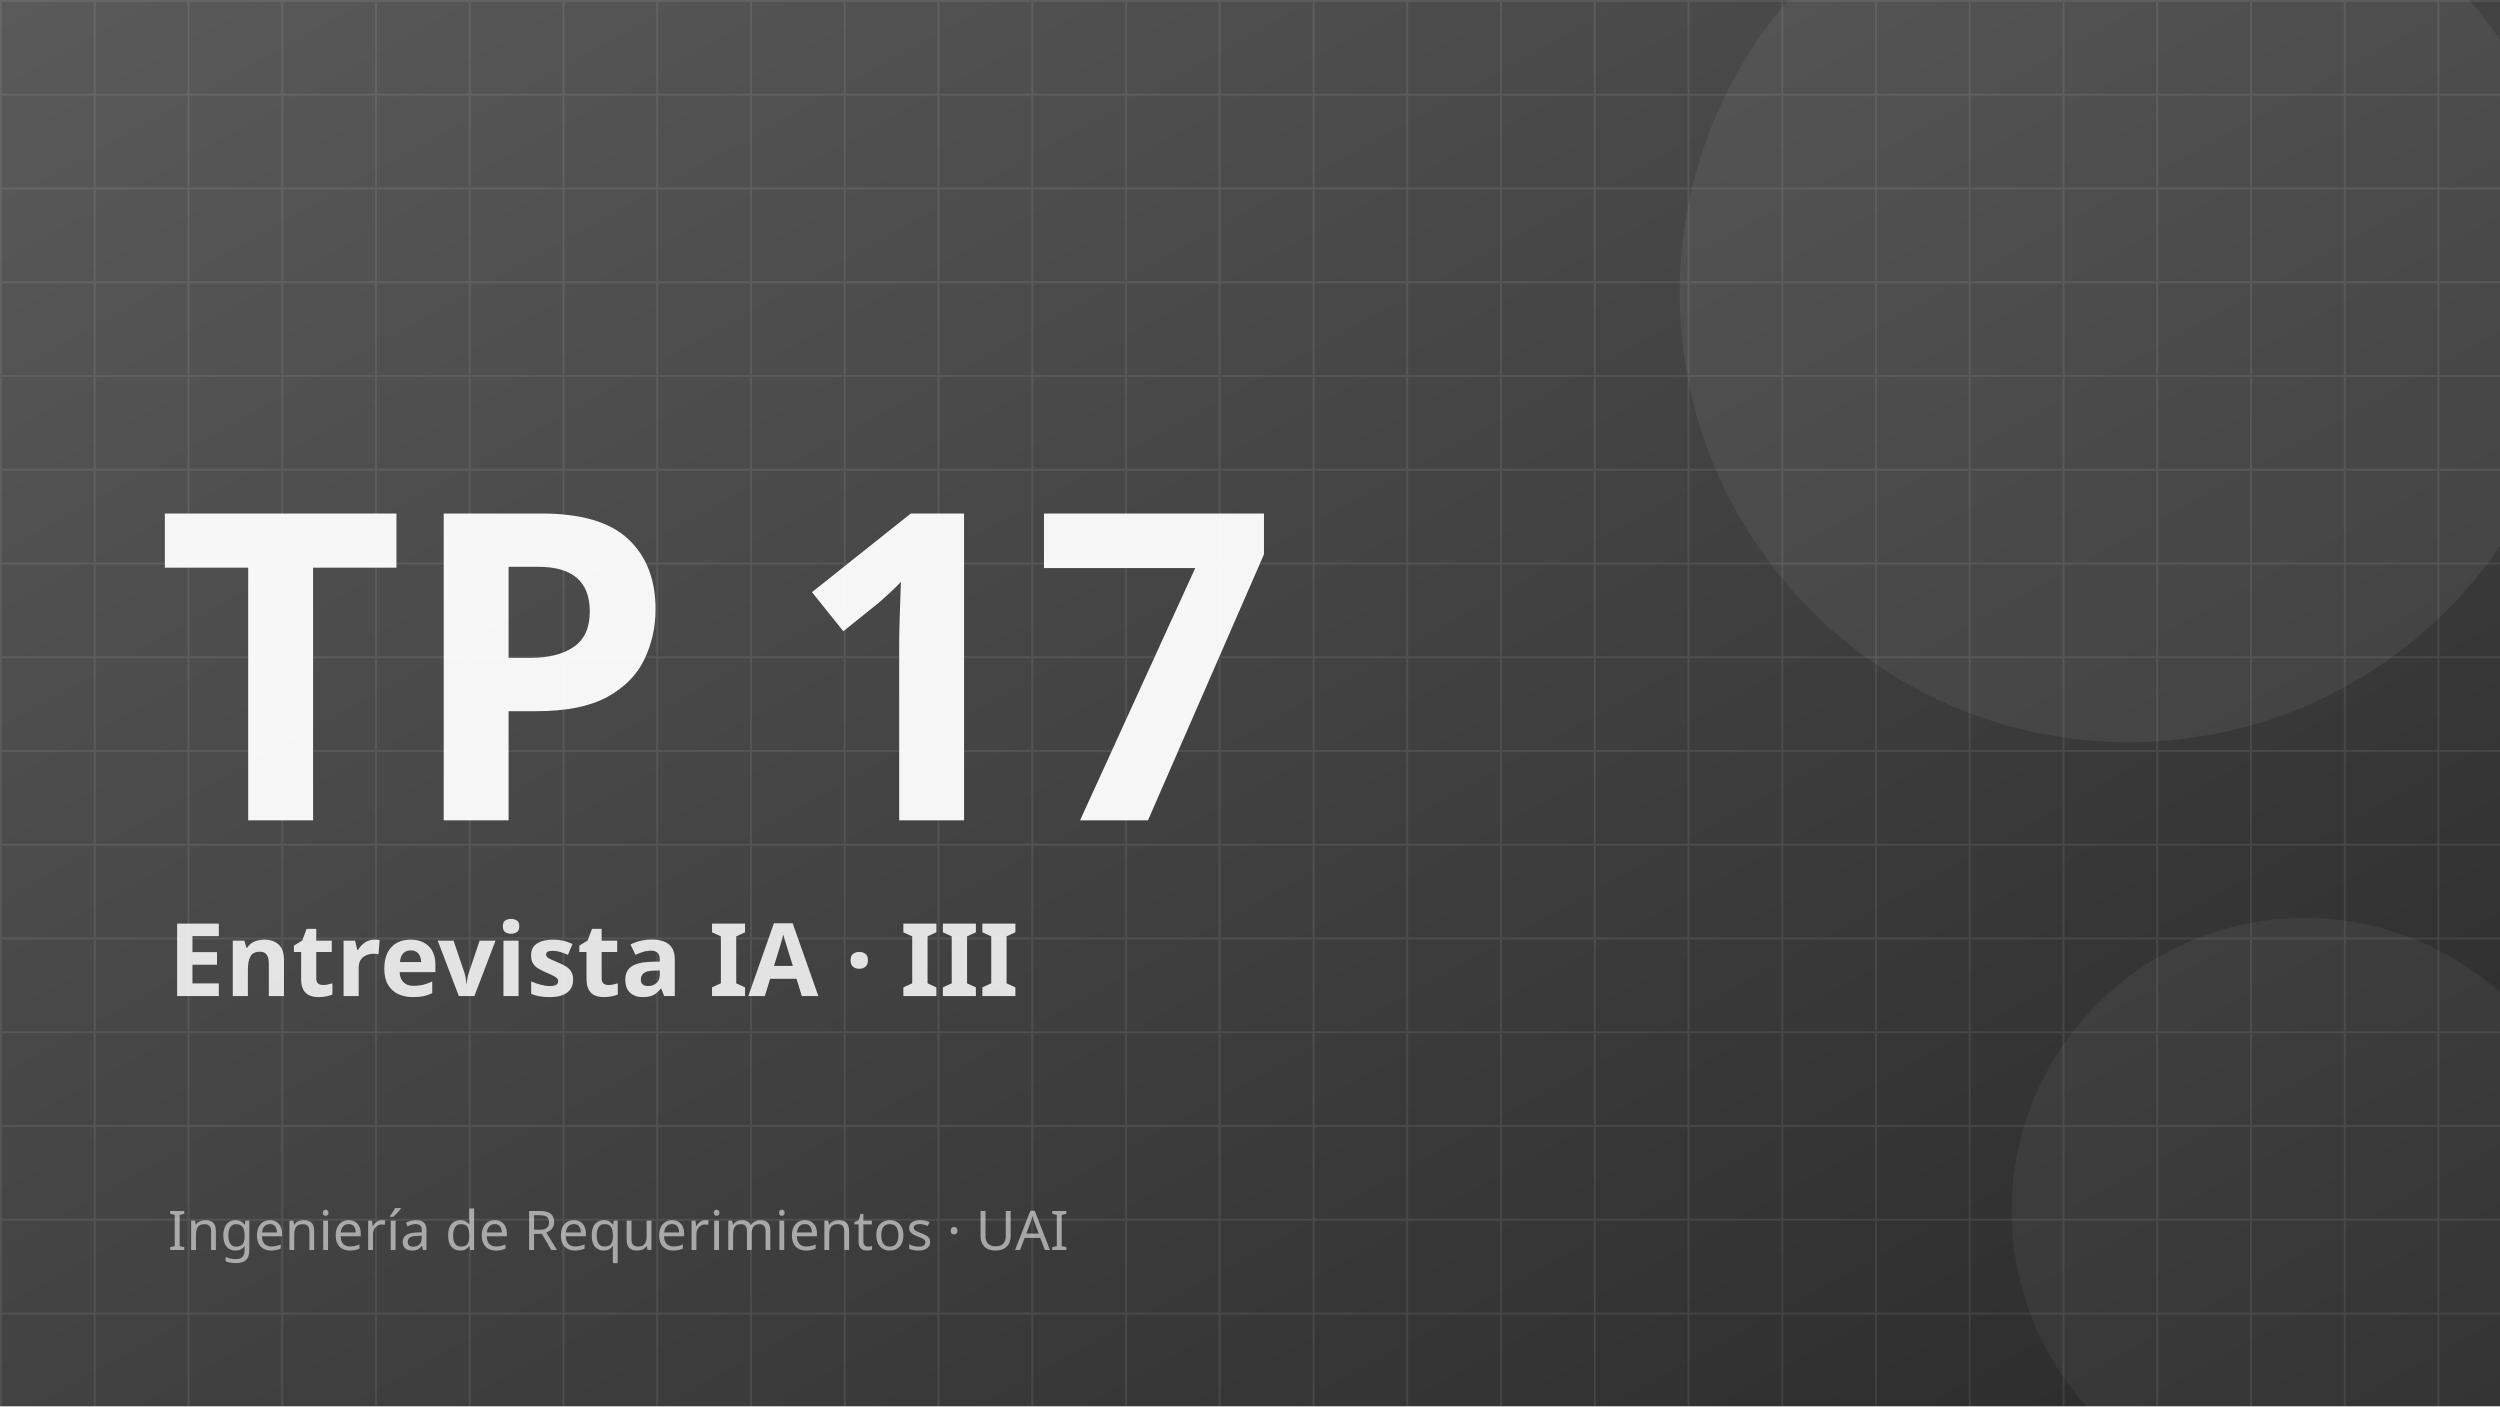
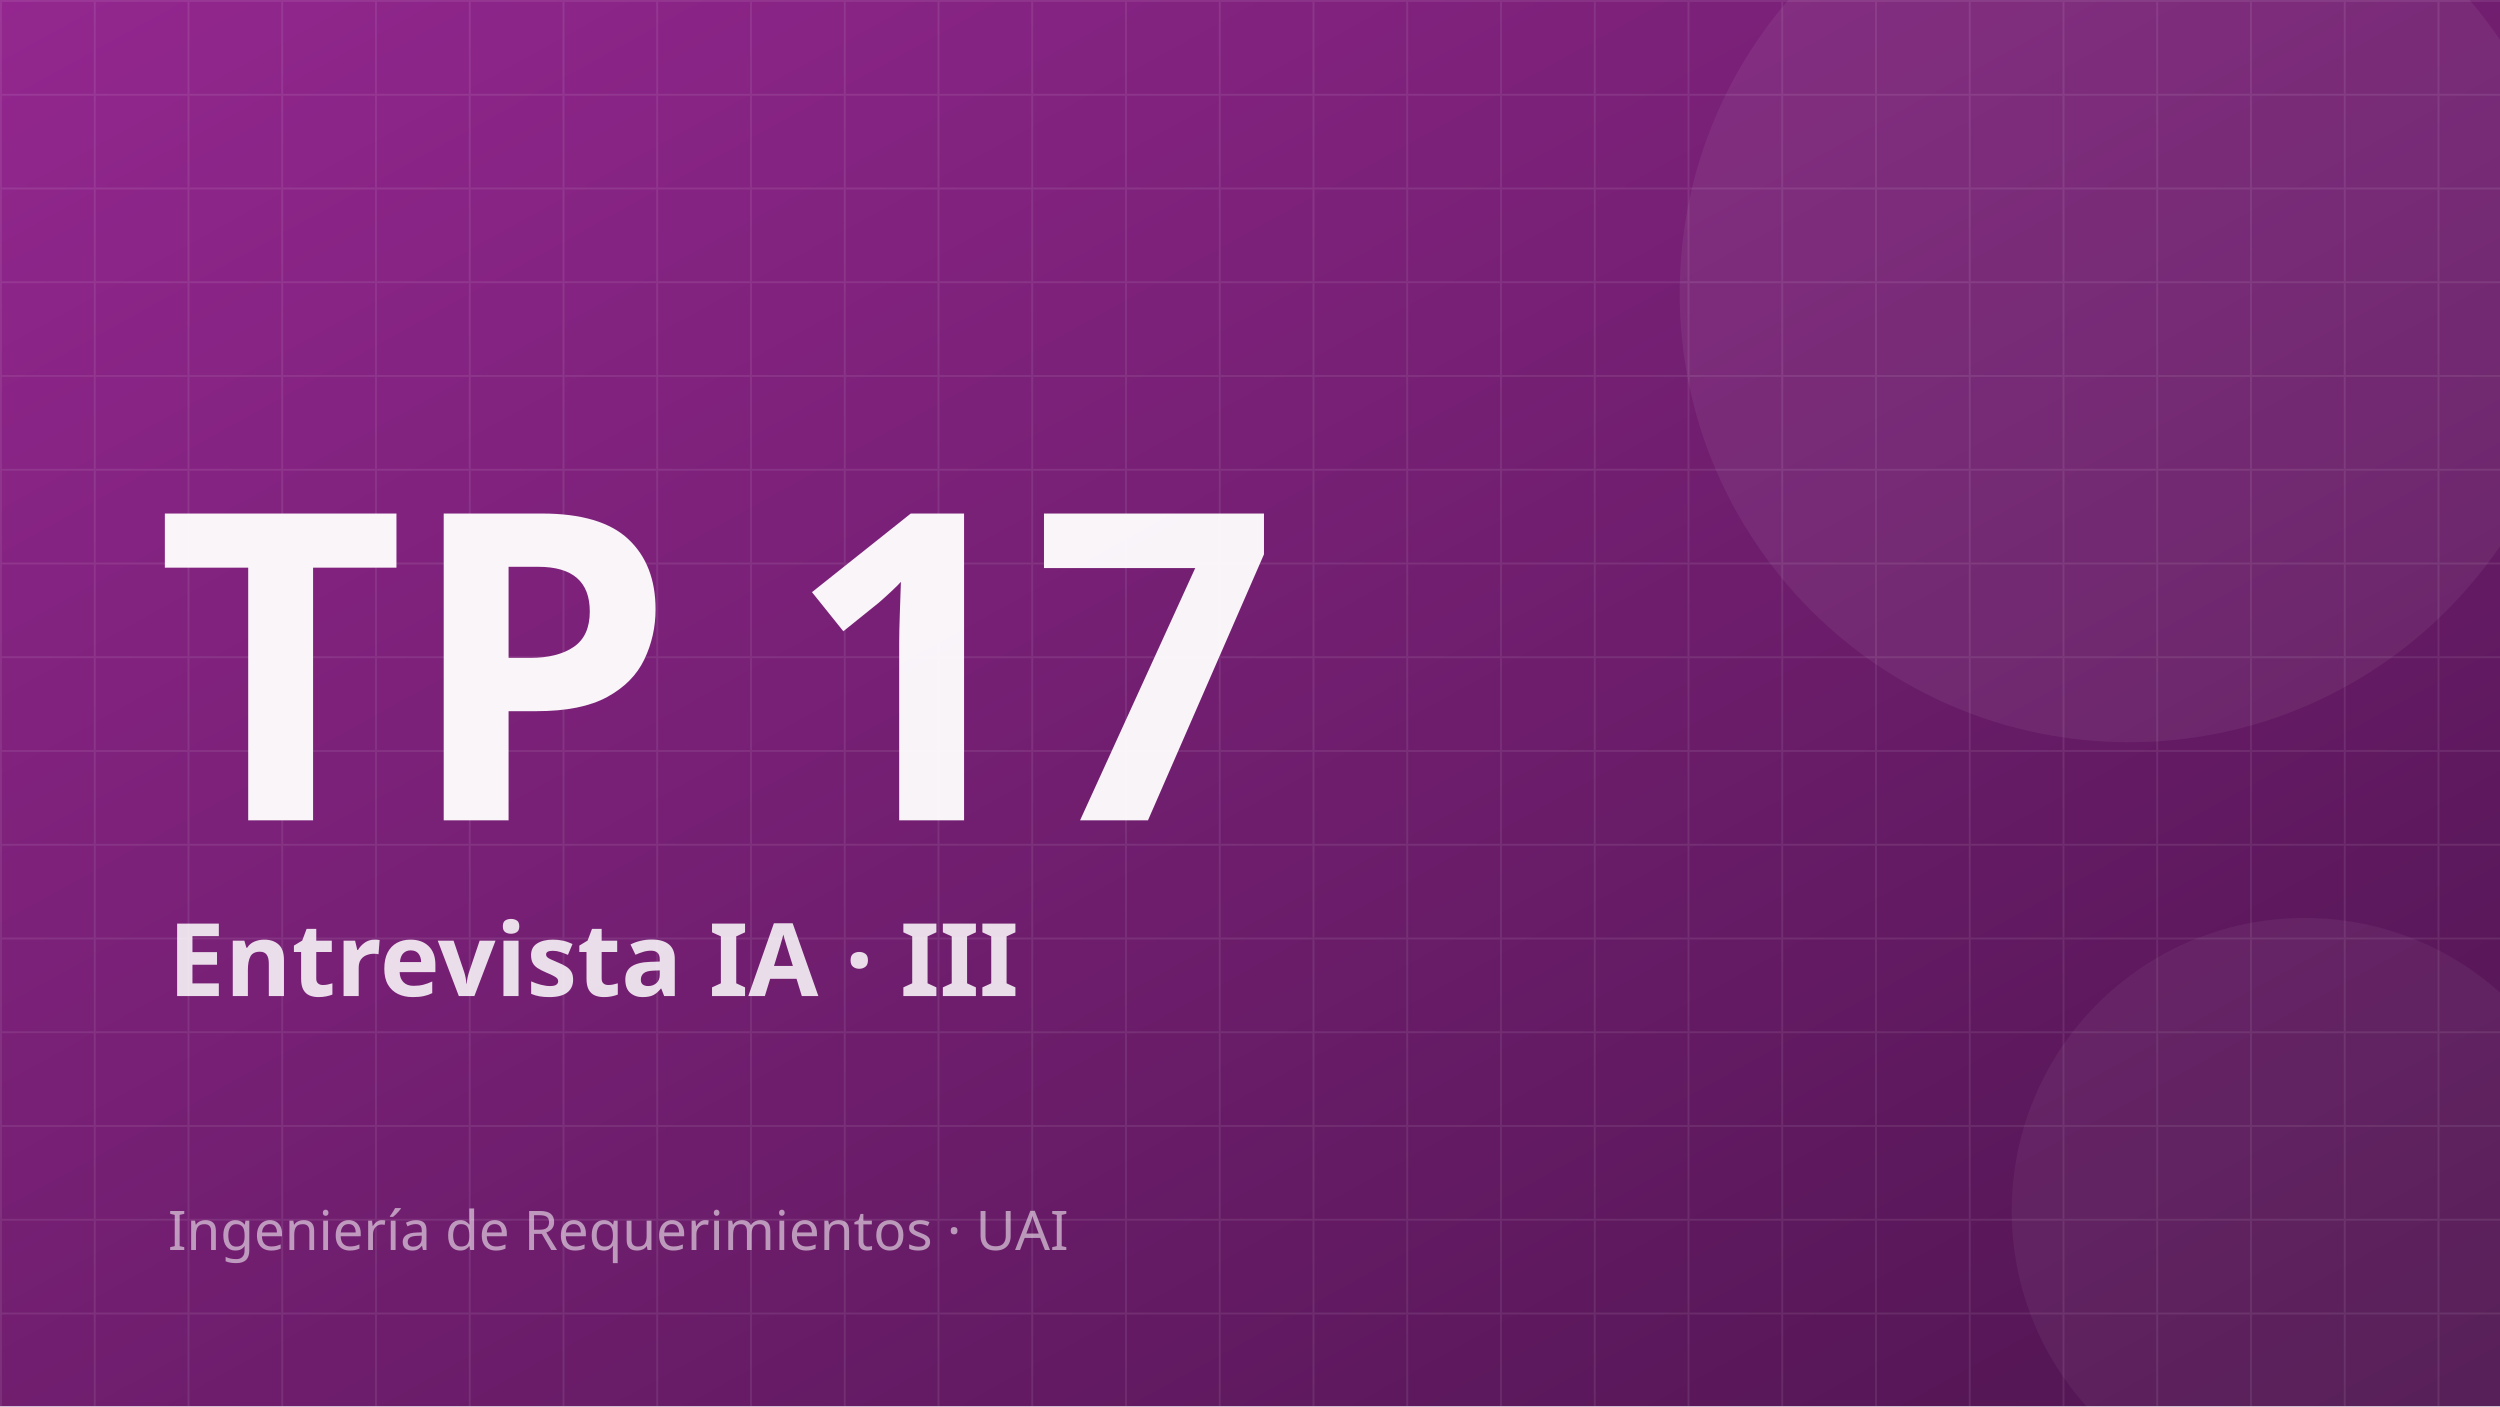
<svg xmlns="http://www.w3.org/2000/svg" width="1280" height="720" viewBox="0 0 1280 720">
  <defs>
    <linearGradient id="g" x1="0" y1="0" x2="1" y2="1">
-       <stop offset="0" stop-color="#5a5a5a" />
-       <stop offset="1" stop-color="#2a2a2a" />
+       <stop offset="0" stop-color="#93278f" />
+       <stop offset="1" stop-color="#4f1550" />
    </linearGradient>
    <pattern id="p" width="48" height="48" patternUnits="userSpaceOnUse">
      <path d="M48 0H0V48" fill="none" stroke="#fff" stroke-opacity=".08" stroke-width="2" />
    </pattern>
  </defs>
  <rect width="1280" height="720" fill="url(#g)" />
  <rect width="1280" height="720" fill="url(#p)" />
  <circle cx="1090" cy="150" r="230" fill="#fff" fill-opacity=".06" />
  <circle cx="1180" cy="620" r="150" fill="#fff" fill-opacity=".05" />
  <text x="80" y="420" font-family="Montserrat, system-ui, sans-serif" font-size="220" font-weight="800" fill="#fff" fill-opacity=".95">TP 17</text>
  <text x="86" y="510" font-family="Montserrat, system-ui, sans-serif" font-size="52" font-weight="600" fill="#fff" fill-opacity=".85">Entrevista IA · III</text>
  <text x="86" y="640" font-family="Montserrat, system-ui, sans-serif" font-size="28" fill="#fff" fill-opacity=".55">Ingeniería de Requerimientos · UAI</text>
</svg>
